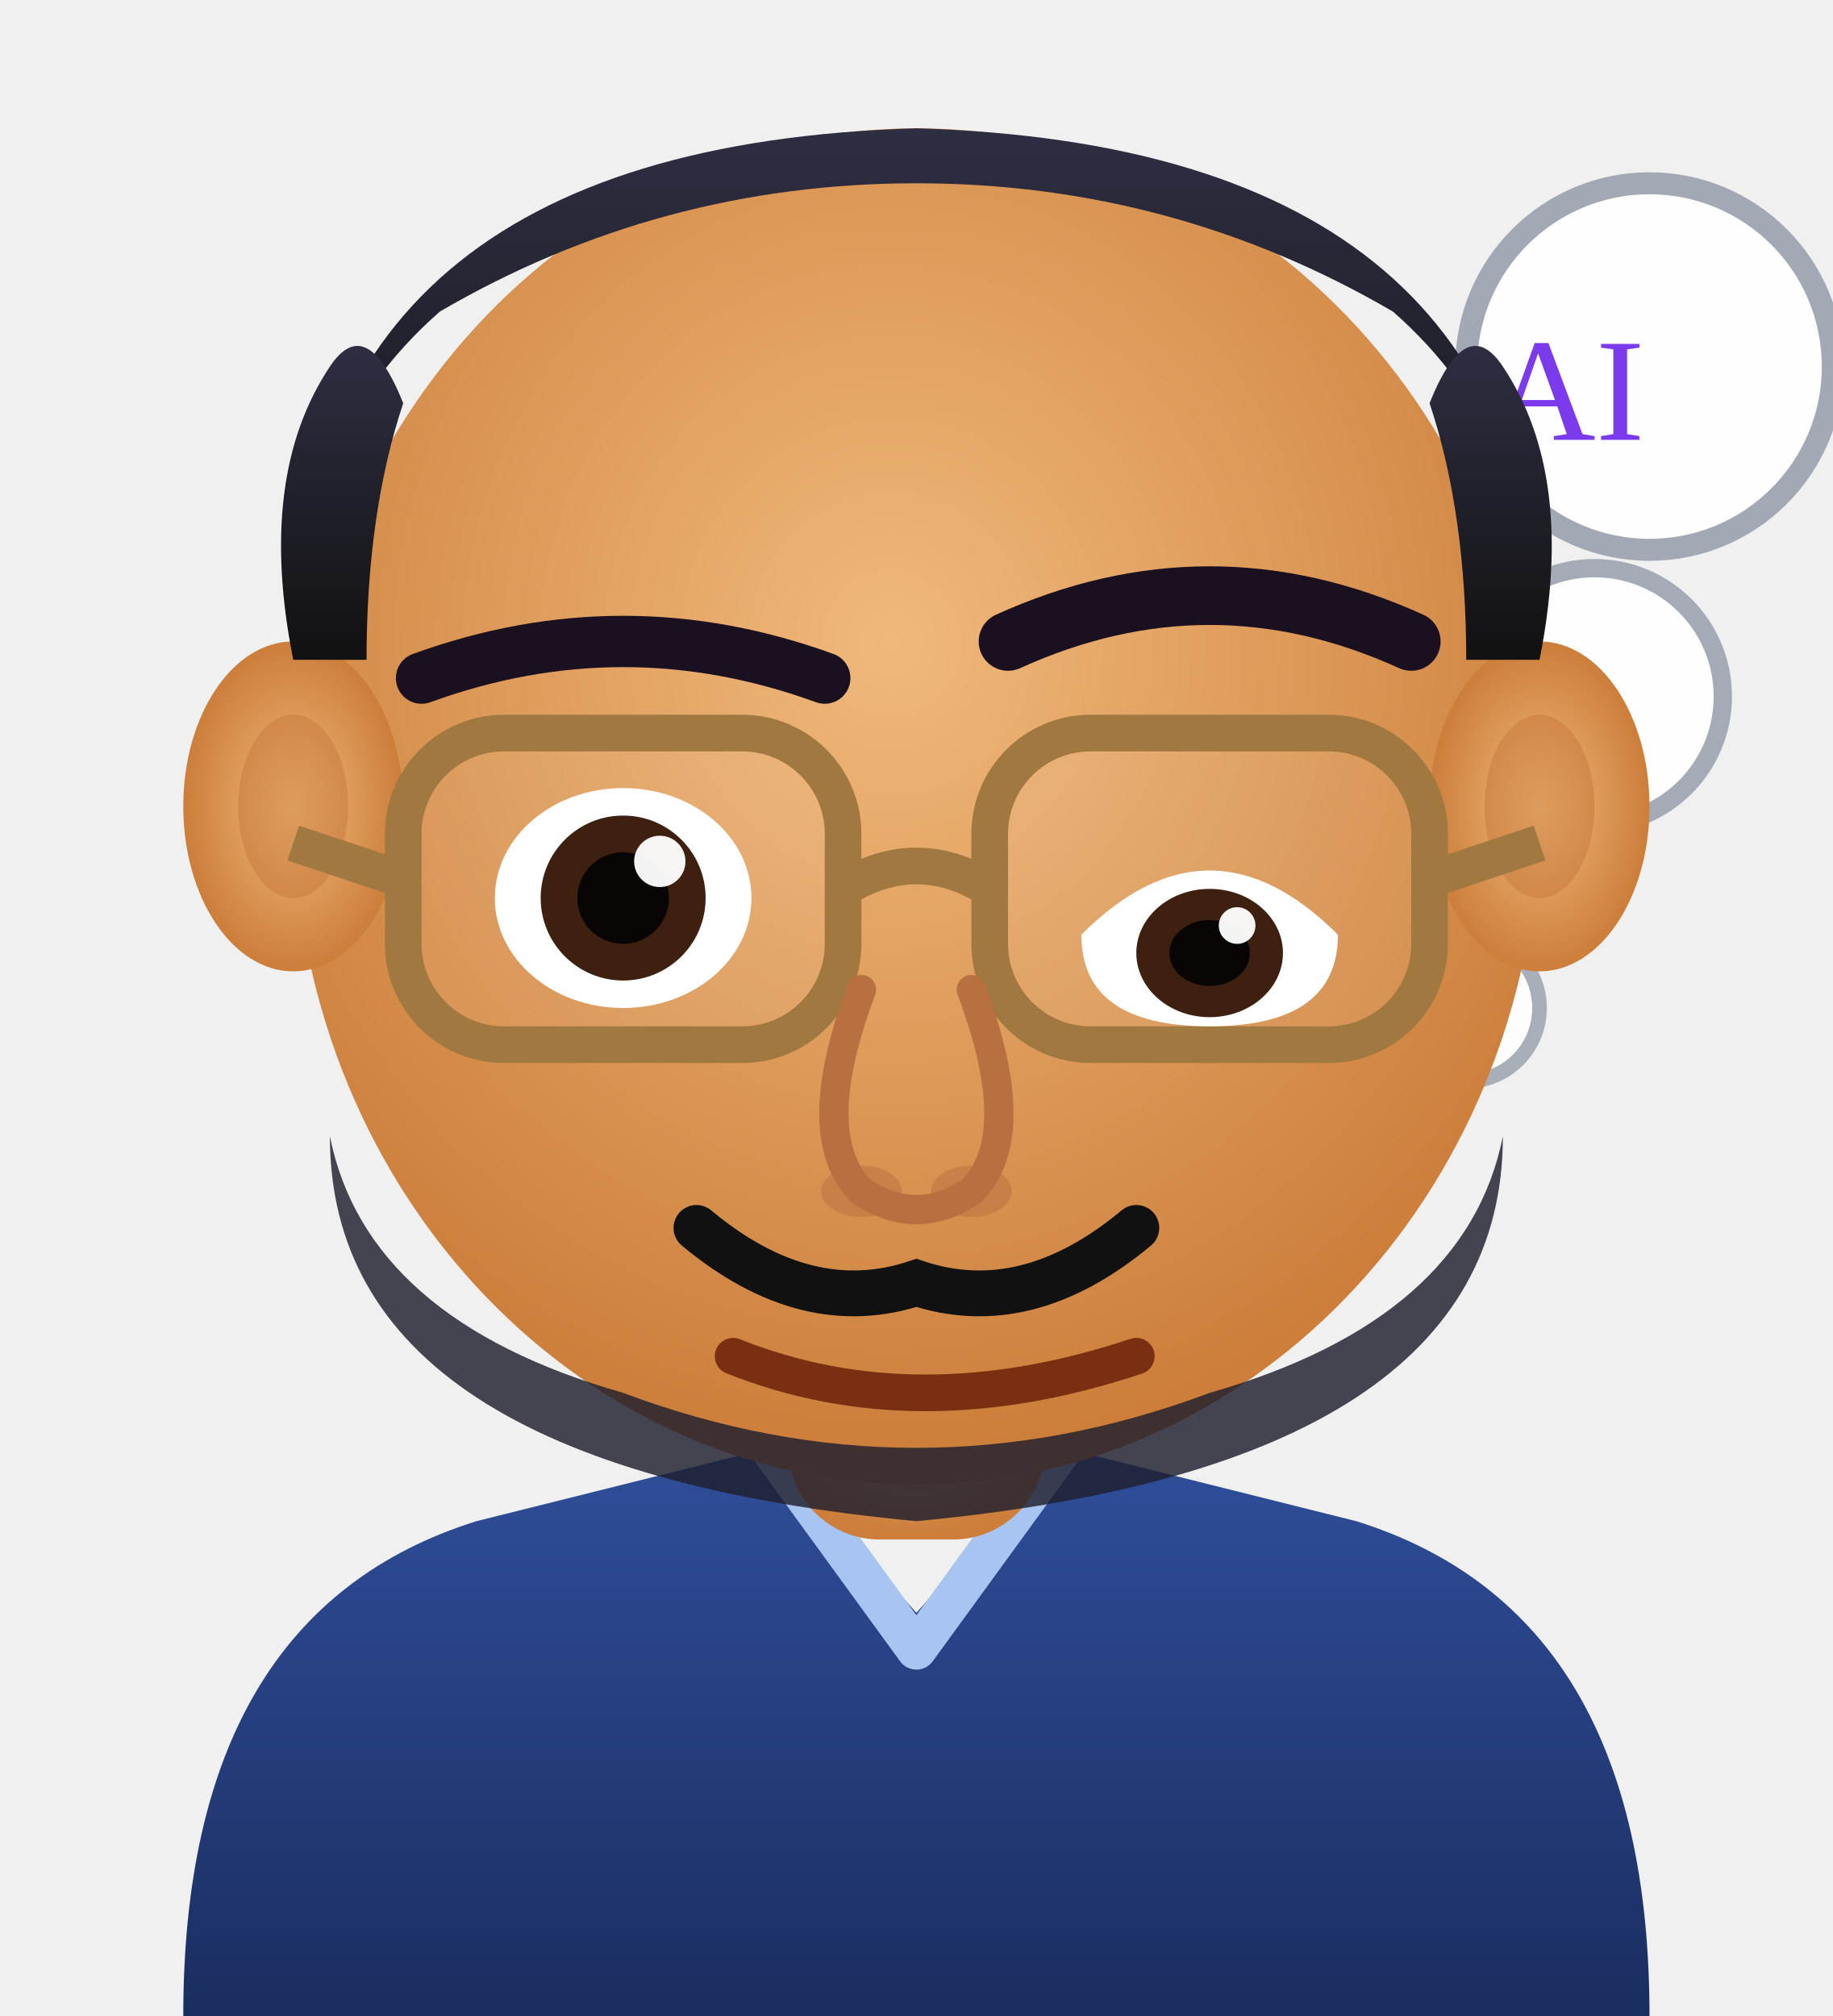
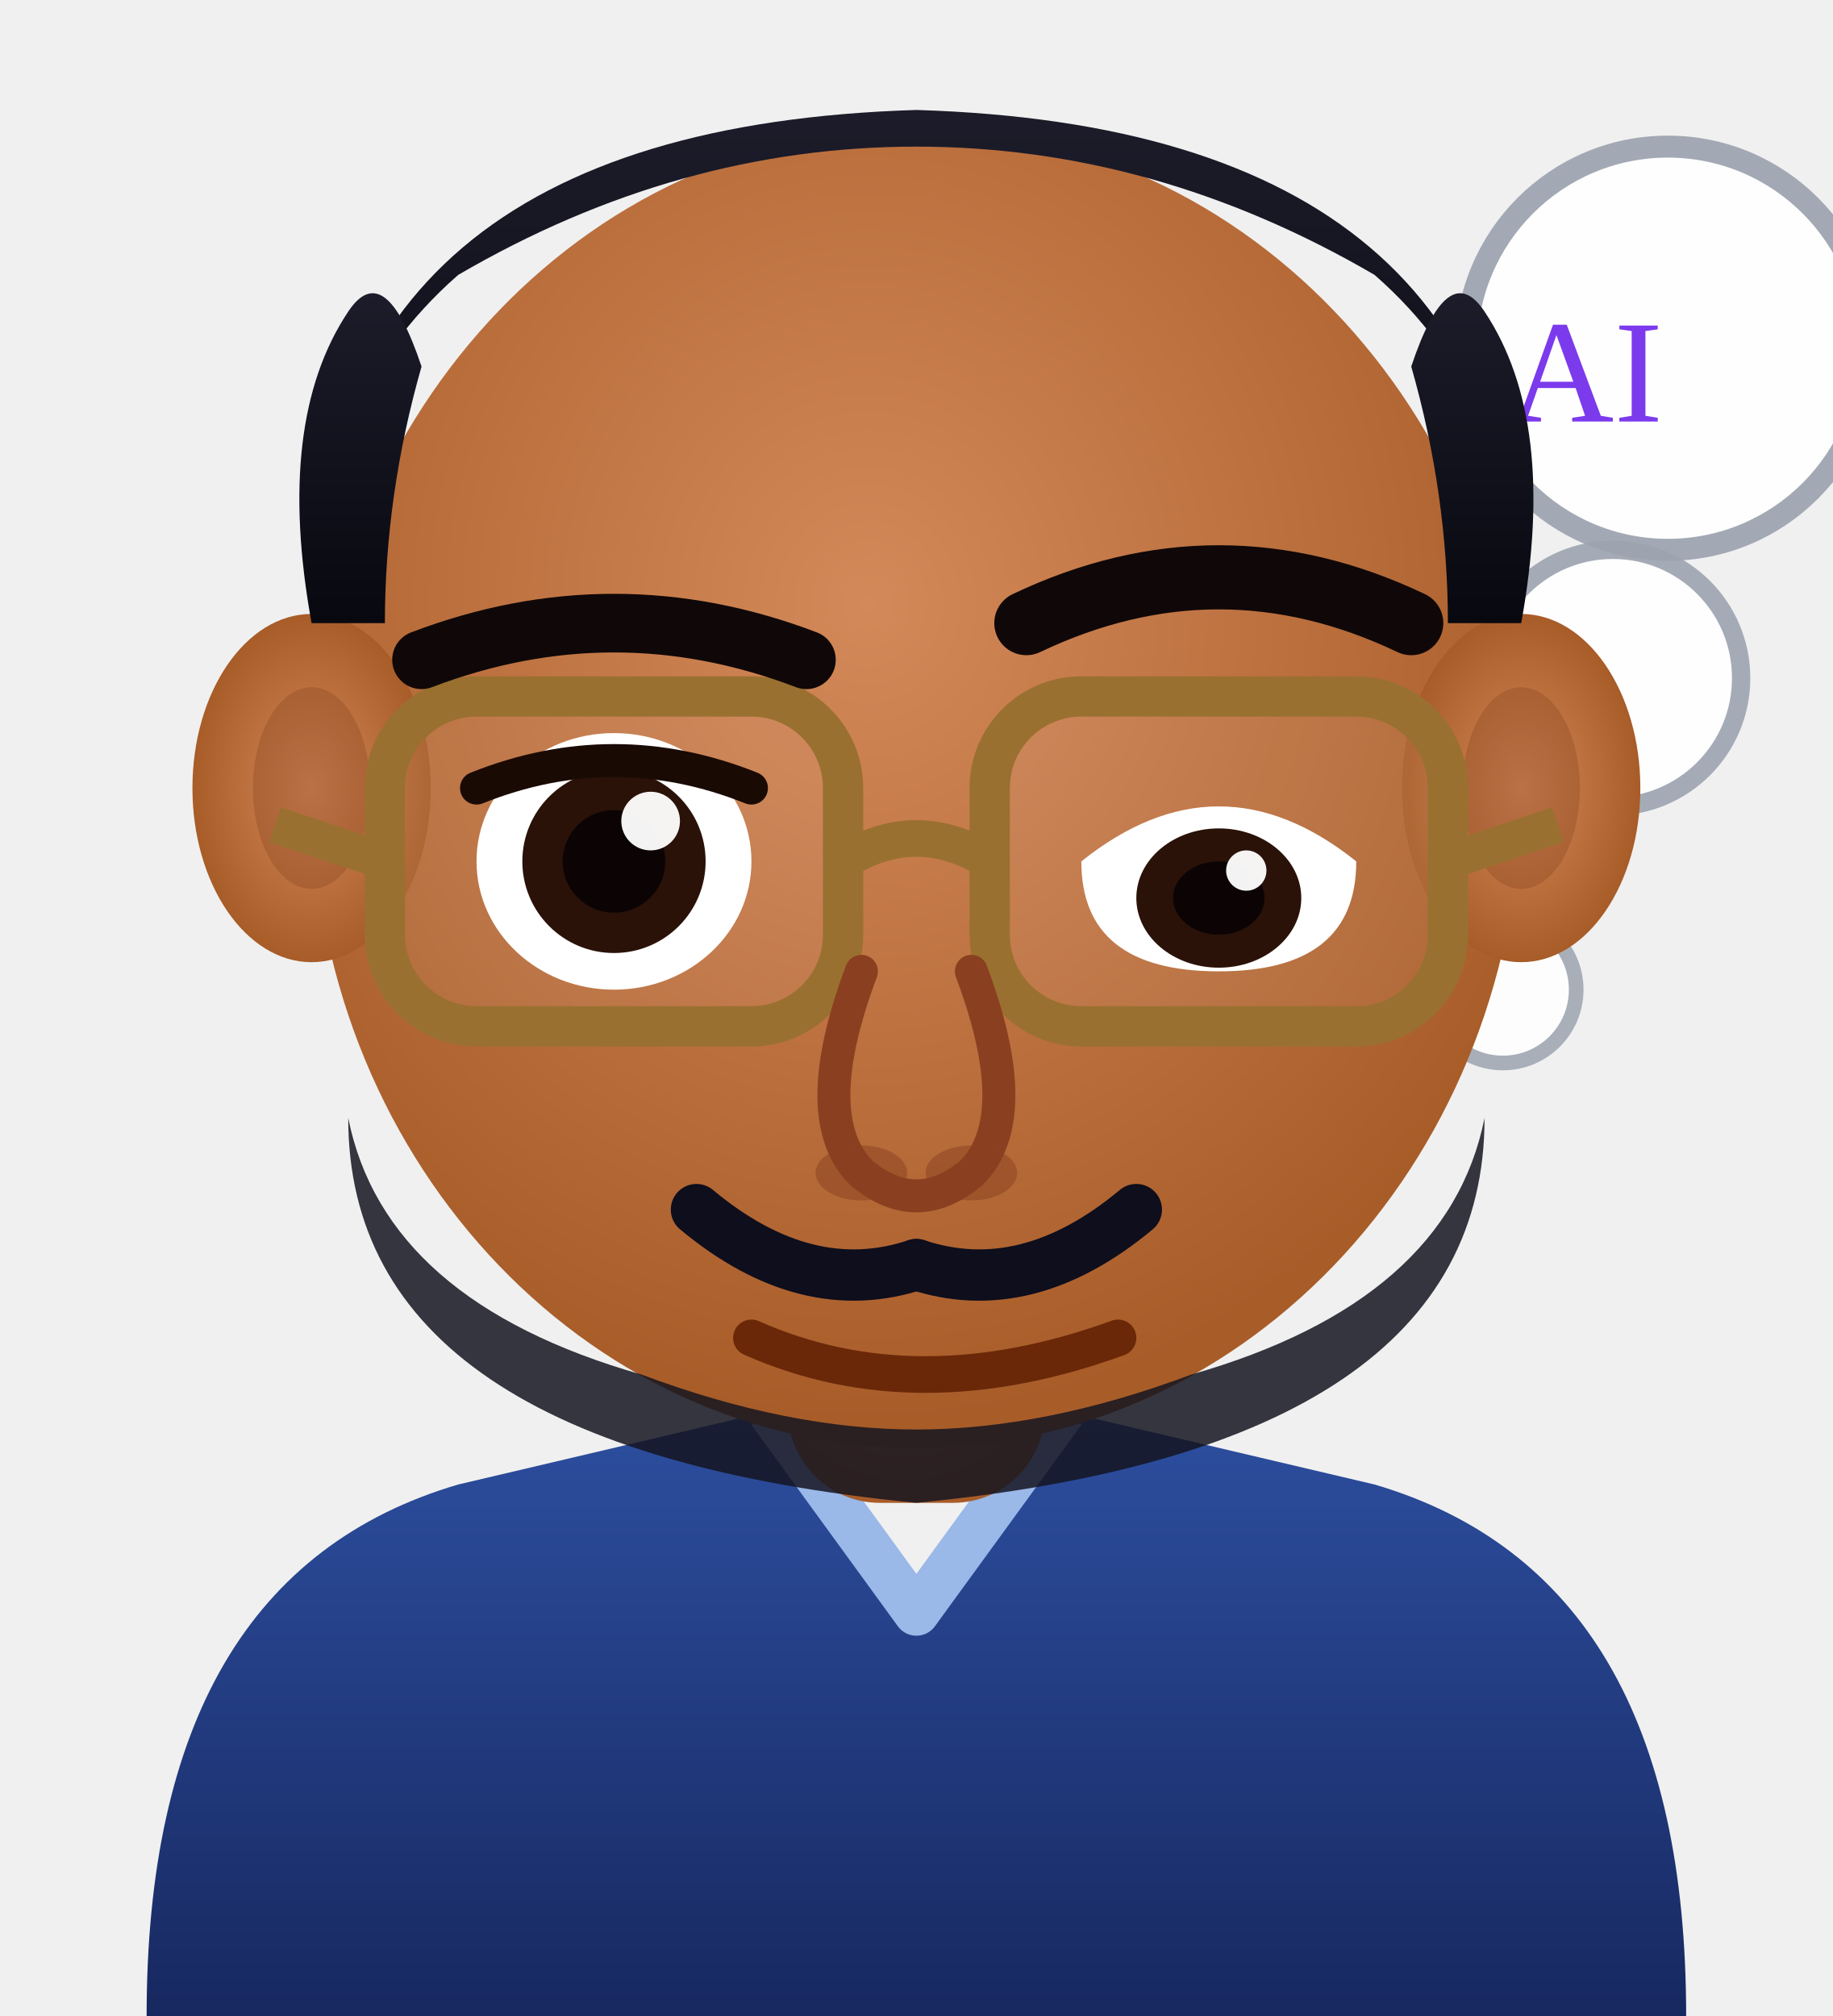
<svg xmlns="http://www.w3.org/2000/svg" viewBox="0 0 100 110" width="100" height="110">
  <defs>
    <style>
-       .face-t  { animation: tilt 3.5s ease-in-out infinite; transform-origin: 50px 55px; }
-       .bub1    { animation: bubFloat 2s ease-in-out infinite; }
-       .bub2    { animation: bubFloat 2s ease-in-out 0.55s infinite; }
-       .bub3    { animation: bubFloat 2s ease-in-out 1.1s infinite; }
+       .face-t { animation: tilt 3.5s ease-in-out infinite; transform-origin: 50px 55px; }
+       .bub1   { animation: bubFloat 2s ease-in-out infinite; }
+       .bub2   { animation: bubFloat 2s ease-in-out 0.55s infinite; }
+       .bub3   { animation: bubFloat 2s ease-in-out 1.1s infinite; }
      @keyframes tilt {
        0%,100% { transform: rotate(0deg) translateY(0); }
-         35%     { transform: rotate(-2.5deg) translateY(-2px); }
+         35%     { transform: rotate(-2deg) translateY(-2px); }
        70%     { transform: rotate(1deg) translateY(-1px); }
      }
      @keyframes bubFloat {
        0%,100% { opacity:0.88; transform:translateY(0) scale(1); }
-         50%     { opacity:0.35; transform:translateY(-6px) scale(0.88); }
+         50%     { opacity:0.3;  transform:translateY(-6px) scale(0.88); }
      }
    </style>
-     <radialGradient id="sk" cx="48%" cy="38%" r="60%">
-       <stop offset="0%" stop-color="#f0b97c" />
-       <stop offset="100%" stop-color="#cc7e3a" />
+     <radialGradient id="sk" cx="46%" cy="36%" r="62%">
+       <stop offset="0%" stop-color="#d4895a" />
+       <stop offset="100%" stop-color="#a85c28" />
    </radialGradient>
    <radialGradient id="sk2" cx="50%" cy="50%" r="50%">
-       <stop offset="0%" stop-color="#f0b97c" />
-       <stop offset="100%" stop-color="#cc7e3a" />
+       <stop offset="0%" stop-color="#d4895a" />
+       <stop offset="100%" stop-color="#a85c28" />
    </radialGradient>
    <linearGradient id="hr" x1="0%" y1="0%" x2="0%" y2="100%">
-       <stop offset="0%" stop-color="#2e2e42" />
-       <stop offset="100%" stop-color="#111" />
+       <stop offset="0%" stop-color="#1c1c2a" />
+       <stop offset="100%" stop-color="#080810" />
    </linearGradient>
    <linearGradient id="suit" x1="0%" y1="0%" x2="0%" y2="100%">
-       <stop offset="0%" stop-color="#304e9a" />
-       <stop offset="100%" stop-color="#1a2d60" />
+       <stop offset="0%" stop-color="#2d4fa0" />
+       <stop offset="100%" stop-color="#172860" />
    </linearGradient>
  </defs>
-   <circle cx="80" cy="55" r="4" fill="white" opacity="0.85" stroke="#9ca3af" stroke-width="0.8" class="bub1" />
-   <circle cx="87" cy="38" r="7" fill="white" opacity="0.9" stroke="#9ca3af" stroke-width="1" class="bub2" />
-   <circle cx="90" cy="20" r="10" fill="white" opacity="0.92" stroke="#9ca3af" stroke-width="1.2" class="bub3" />
-   <text x="85.5" y="24" font-size="8" fill="#7c3aed" class="bub3" text-anchor="middle">AI</text>
+   <circle cx="82" cy="54" r="4" fill="white" opacity="0.85" stroke="#9ca3af" stroke-width="0.8" class="bub1" />
+   <circle cx="88" cy="37" r="7" fill="white" opacity="0.9" stroke="#9ca3af" stroke-width="1" class="bub2" />
+   <circle cx="91" cy="19" r="11" fill="white" opacity="0.92" stroke="#9ca3af" stroke-width="1.2" class="bub3" />
+   <text x="86.5" y="23" font-size="8" fill="#7c3aed" class="bub3" text-anchor="middle">AI</text>
  <g class="face-t">
-     <path d="M10 110 Q10 88 26 83 L42 79 L50 88 L58 79 L74 83 Q90 88 90 110 Z" fill="url(#suit)" />
-     <path d="M42 79 L50 90 L58 79" fill="none" stroke="#a8c4f0" stroke-width="2.2" stroke-linejoin="round" />
-     <rect x="43" y="71" width="14" height="13" rx="5" fill="url(#sk)" />
-     <ellipse cx="50" cy="44" rx="34" ry="37" fill="url(#sk)" />
-     <ellipse cx="16" cy="44" rx="6" ry="9" fill="url(#sk2)" />
-     <ellipse cx="84" cy="44" rx="6" ry="9" fill="url(#sk2)" />
-     <ellipse cx="16" cy="44" rx="3" ry="5" fill="#c07035" opacity="0.4" />
-     <ellipse cx="84" cy="44" rx="3" ry="5" fill="#c07035" opacity="0.4" />
-     <path d="M16 36 Q16 8 50 7 Q84 8 84 36 Q84 24 76 17 Q64 10 50 10 Q36 10 24 17 Q16 24 16 36 Z" fill="url(#hr)" />
-     <path d="M16 36 Q14 26 18 20 Q20 17 22 22 Q20 28 20 36 Z" fill="url(#hr)" />
-     <path d="M84 36 Q86 26 82 20 Q80 17 78 22 Q80 28 80 36 Z" fill="url(#hr)" />
-     <rect x="22" y="40" width="24" height="17" rx="5.5" fill="white" fill-opacity="0.07" />
-     <rect x="22" y="40" width="24" height="17" rx="5.5" fill="none" stroke="#a07840" stroke-width="2" />
-     <rect x="54" y="40" width="24" height="17" rx="5.5" fill="white" fill-opacity="0.07" />
-     <rect x="54" y="40" width="24" height="17" rx="5.5" fill="none" stroke="#a07840" stroke-width="2" />
-     <path d="M46 48.5 Q50 46 54 48.5" stroke="#a07840" stroke-width="2" fill="none" />
-     <line x1="22" y1="48" x2="16" y2="46" stroke="#a07840" stroke-width="2" />
-     <line x1="78" y1="48" x2="84" y2="46" stroke="#a07840" stroke-width="2" />
-     <ellipse cx="34" cy="49" rx="7" ry="6" fill="white" />
-     <circle cx="34" cy="49" r="4.5" fill="#3d2010" />
-     <circle cx="34" cy="49" r="2.5" fill="#0a0505" />
-     <circle cx="36" cy="47" r="1.4" fill="white" opacity="0.95" />
-     <path d="M59 51 Q66 44 73 51 Q73 56 66 56 Q59 56 59 51 Z" fill="white" />
-     <ellipse cx="66" cy="52" rx="4" ry="3.5" fill="#3d2010" />
-     <ellipse cx="66" cy="52" rx="2.2" ry="1.8" fill="#0a0505" />
-     <circle cx="67.5" cy="50.5" r="1" fill="white" opacity="0.95" />
-     <path d="M23 37 Q34 33 45 37" stroke="#1a1020" stroke-width="2.8" fill="none" stroke-linecap="round" />
-     <path d="M55 35 Q66 30 77 35" stroke="#1a1020" stroke-width="3.2" fill="none" stroke-linecap="round" />
-     <path d="M47 54 Q44 62 47 65 Q50 67 53 65 Q56 62 53 54" stroke="#b87040" stroke-width="1.6" fill="none" stroke-linecap="round" />
-     <ellipse cx="47" cy="65" rx="2.2" ry="1.4" fill="#b87040" opacity="0.5" />
-     <ellipse cx="53" cy="65" rx="2.2" ry="1.4" fill="#b87040" opacity="0.5" />
-     <path d="M18 62 Q18 80 50 83 Q82 80 82 62 Q80 72 66 76 Q58 79 50 79 Q42 79 34 76 Q20 72 18 62 Z" fill="#1e1e2e" opacity="0.82" />
-     <path d="M38 67 Q44 72 50 70 Q56 72 62 67" stroke="#111" stroke-width="2.5" fill="none" stroke-linecap="round" />
-     <path d="M40 74 Q50 78 62 74" stroke="#7a3010" stroke-width="2" fill="none" stroke-linecap="round" />
+     <path d="M8 110 Q8 86 25 81 L42 77 L50 87 L58 77 L75 81 Q92 86 92 110 Z" fill="url(#suit)" />
+     <path d="M42 77 L50 88 L58 77" fill="none" stroke="#9ab8e8" stroke-width="2.5" stroke-linejoin="round" />
+     <rect x="43" y="69" width="14" height="13" rx="5" fill="url(#sk)" />
+     <ellipse cx="50" cy="43" rx="33" ry="36" fill="url(#sk)" />
+     <ellipse cx="17" cy="43" rx="6.5" ry="9.5" fill="url(#sk2)" />
+     <ellipse cx="83" cy="43" rx="6.5" ry="9.5" fill="url(#sk2)" />
+     <ellipse cx="17" cy="43" rx="3.2" ry="5.5" fill="#8a4520" opacity="0.35" />
+     <ellipse cx="83" cy="43" rx="3.2" ry="5.5" fill="#8a4520" opacity="0.35" />
+     <path d="M17 34 Q17 7 50 6 Q83 7 83 34 Q83 22 75 15 Q63 8 50 8 Q37 8 25 15 Q17 22 17 34 Z" fill="url(#hr)" />
+     <path d="M17 34 Q15 23 19 17 Q21 14 23 20 Q21 27 21 34 Z" fill="url(#hr)" />
+     <path d="M83 34 Q85 23 81 17 Q79 14 77 20 Q79 27 79 34 Z" fill="url(#hr)" />
+     <rect x="21" y="38" width="25" height="18" rx="5" fill="white" fill-opacity="0.06" />
+     <rect x="21" y="38" width="25" height="18" rx="5" fill="none" stroke="#9a7030" stroke-width="2.2" />
+     <rect x="54" y="38" width="25" height="18" rx="5" fill="white" fill-opacity="0.06" />
+     <rect x="54" y="38" width="25" height="18" rx="5" fill="none" stroke="#9a7030" stroke-width="2.2" />
+     <path d="M46 47 Q50 44.5 54 47" stroke="#9a7030" stroke-width="2" fill="none" stroke-linecap="round" />
+     <line x1="21" y1="47" x2="15" y2="45" stroke="#9a7030" stroke-width="2" />
+     <line x1="79" y1="47" x2="85" y2="45" stroke="#9a7030" stroke-width="2" />
+     <ellipse cx="33.5" cy="47" rx="7.5" ry="7" fill="white" />
+     <circle cx="33.5" cy="47" r="5" fill="#2a1208" />
+     <circle cx="33.5" cy="47" r="2.8" fill="#0c0404" />
+     <circle cx="35.5" cy="44.8" r="1.6" fill="white" opacity="0.95" />
+     <path d="M26 43 Q33.5 40 41 43" stroke="#1a0a04" stroke-width="1.8" fill="none" stroke-linecap="round" />
+     <path d="M59 47 Q66.5 41 74 47 Q74 53 66.5 53 Q59 53 59 47 Z" fill="white" />
+     <ellipse cx="66.5" cy="49" rx="4.5" ry="3.8" fill="#2a1208" />
+     <ellipse cx="66.5" cy="49" rx="2.5" ry="2" fill="#0c0404" />
+     <circle cx="68" cy="47.5" r="1.1" fill="white" opacity="0.95" />
+     <path d="M23 36 Q33.5 32 44 36" stroke="#100808" stroke-width="3.2" fill="none" stroke-linecap="round" />
+     <path d="M56 34 Q66.5 29 77 34" stroke="#100808" stroke-width="3.5" fill="none" stroke-linecap="round" />
+     <path d="M47 53 Q44 61 47 64 Q50 66.5 53 64 Q56 61 53 53" stroke="#8a4020" stroke-width="1.8" fill="none" stroke-linecap="round" />
+     <ellipse cx="47" cy="64" rx="2.5" ry="1.5" fill="#8a4020" opacity="0.5" />
+     <ellipse cx="53" cy="64" rx="2.5" ry="1.5" fill="#8a4020" opacity="0.5" />
+     <path d="M19 61 Q19 79 50 82 Q81 79 81 61 Q79 71 65 75 Q57 78 50 78 Q43 78 35 75 Q21 71 19 61 Z" fill="#141420" opacity="0.85" />
+     <path d="M38 66 Q44 71 50 69" stroke="#0e0e1c" stroke-width="2.8" fill="none" stroke-linecap="round" />
+     <path d="M50 69 Q56 71 62 66" stroke="#0e0e1c" stroke-width="2.8" fill="none" stroke-linecap="round" />
+     <path d="M41 73 Q50 77 61 73" stroke="#6a2808" stroke-width="2" fill="none" stroke-linecap="round" />
  </g>
</svg>
